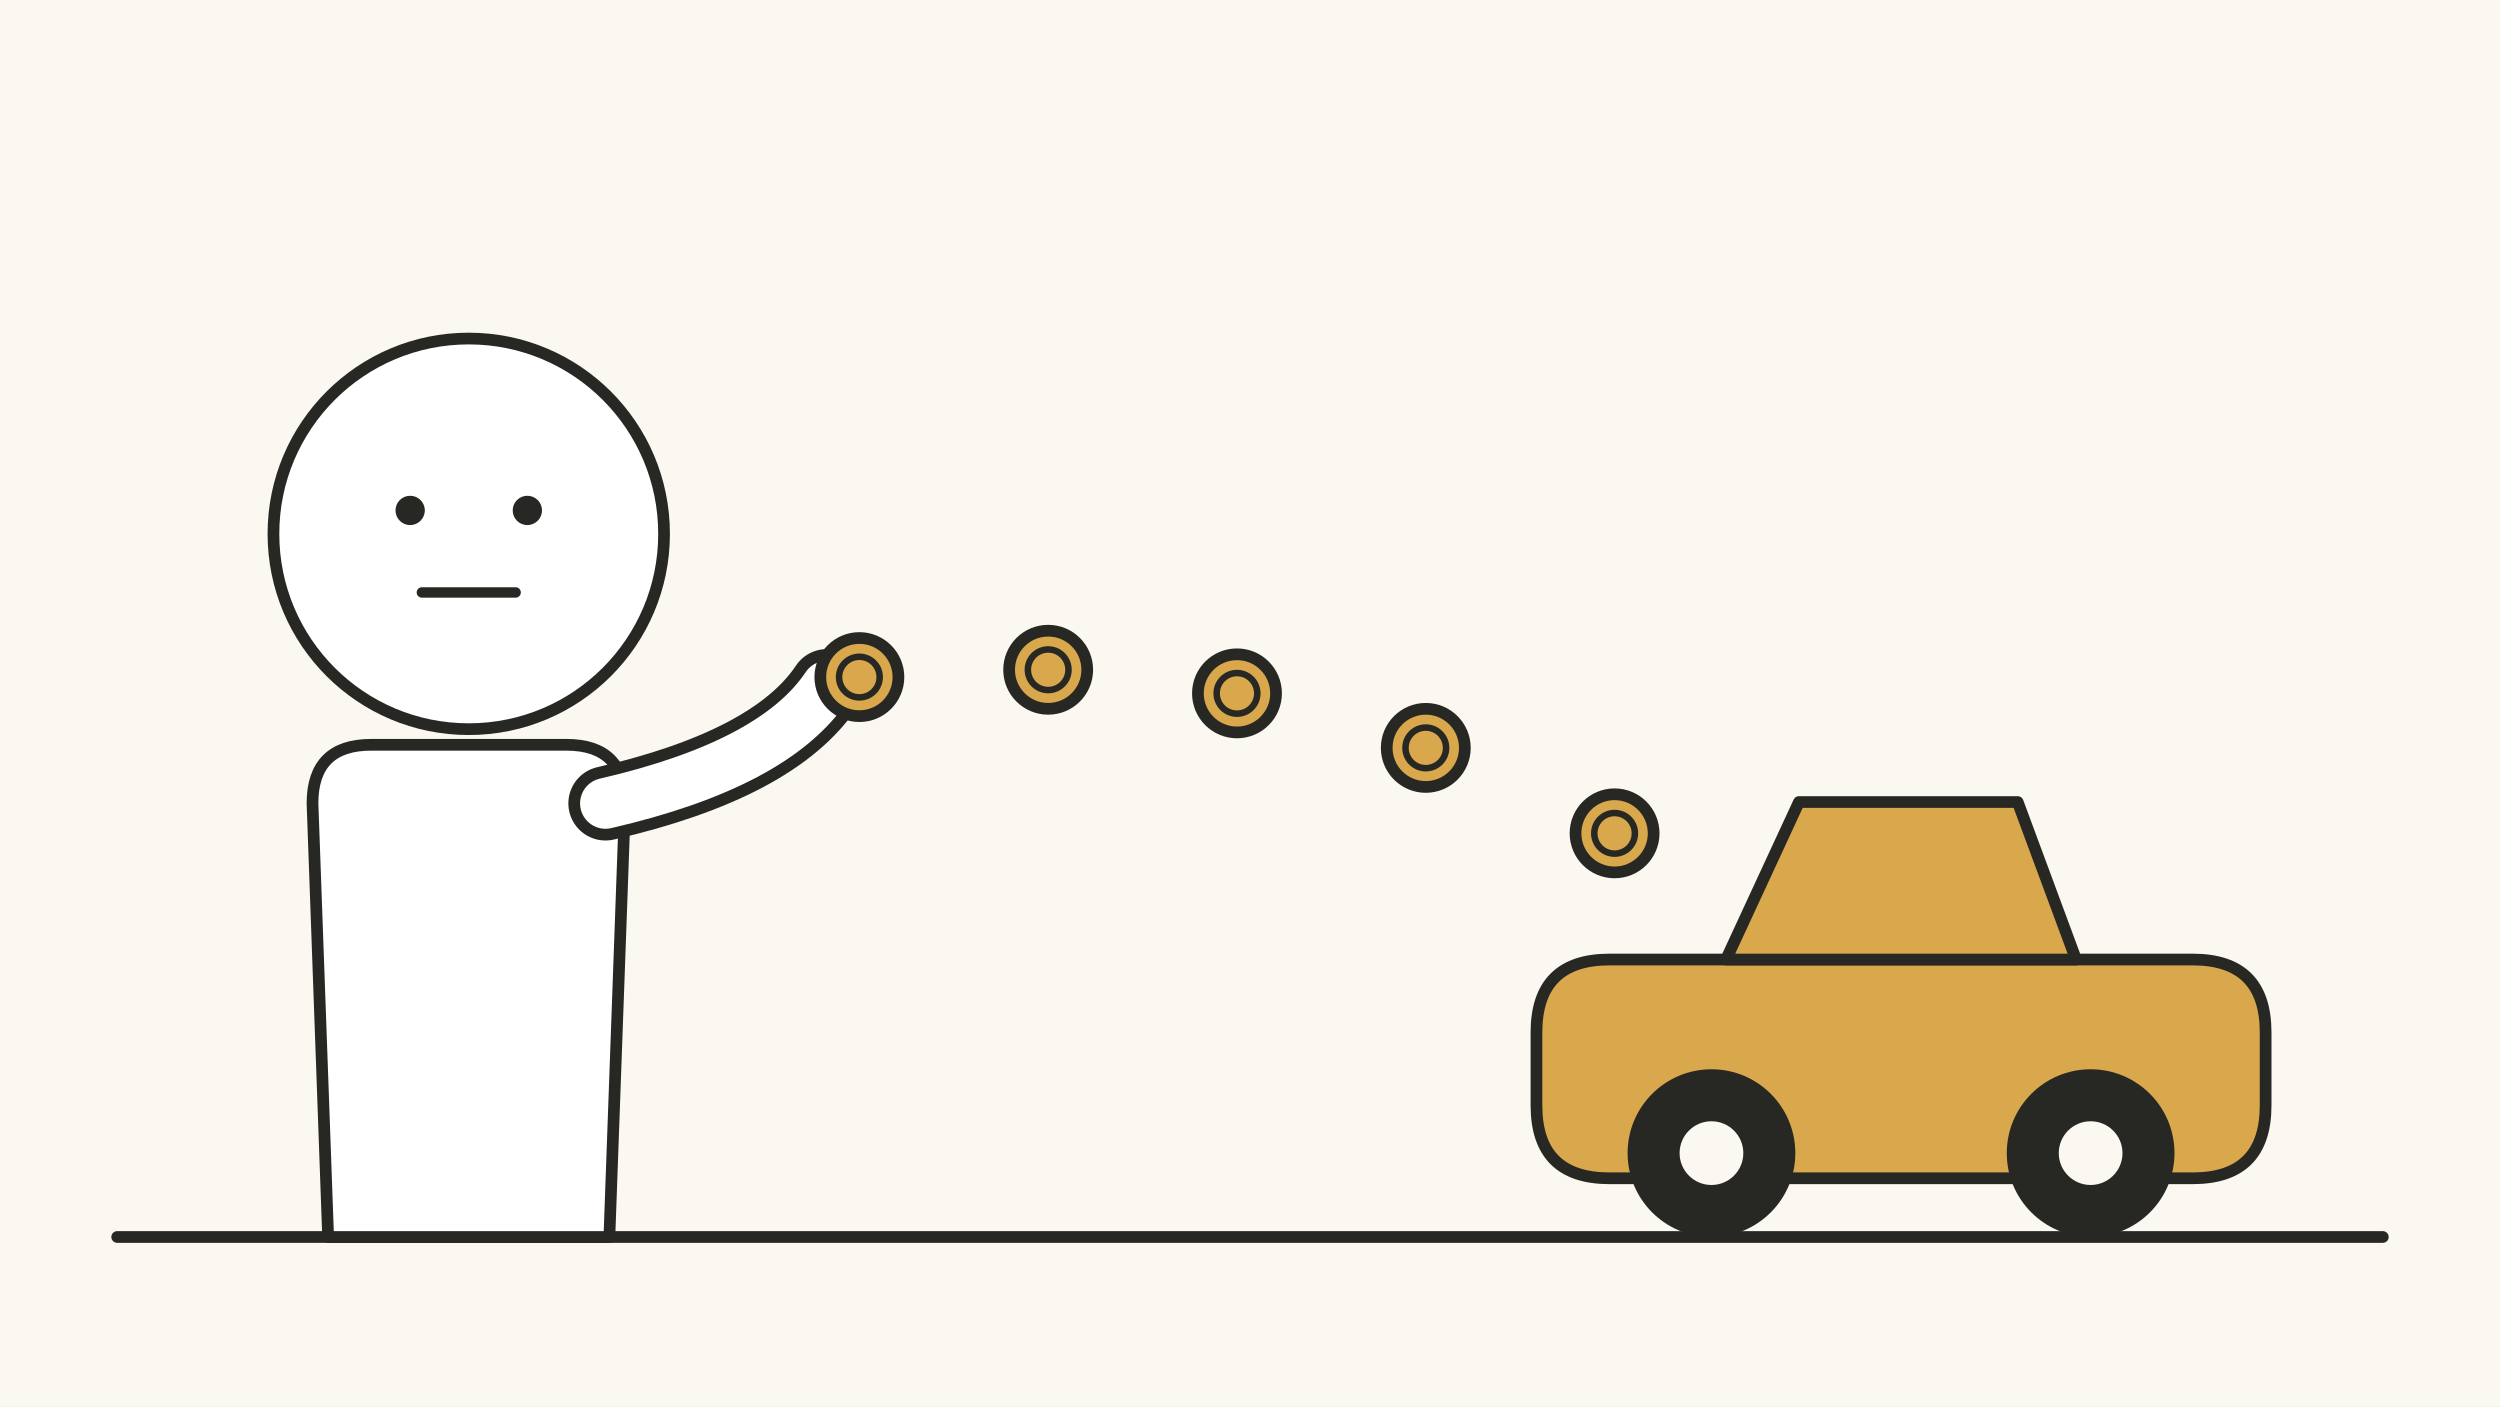
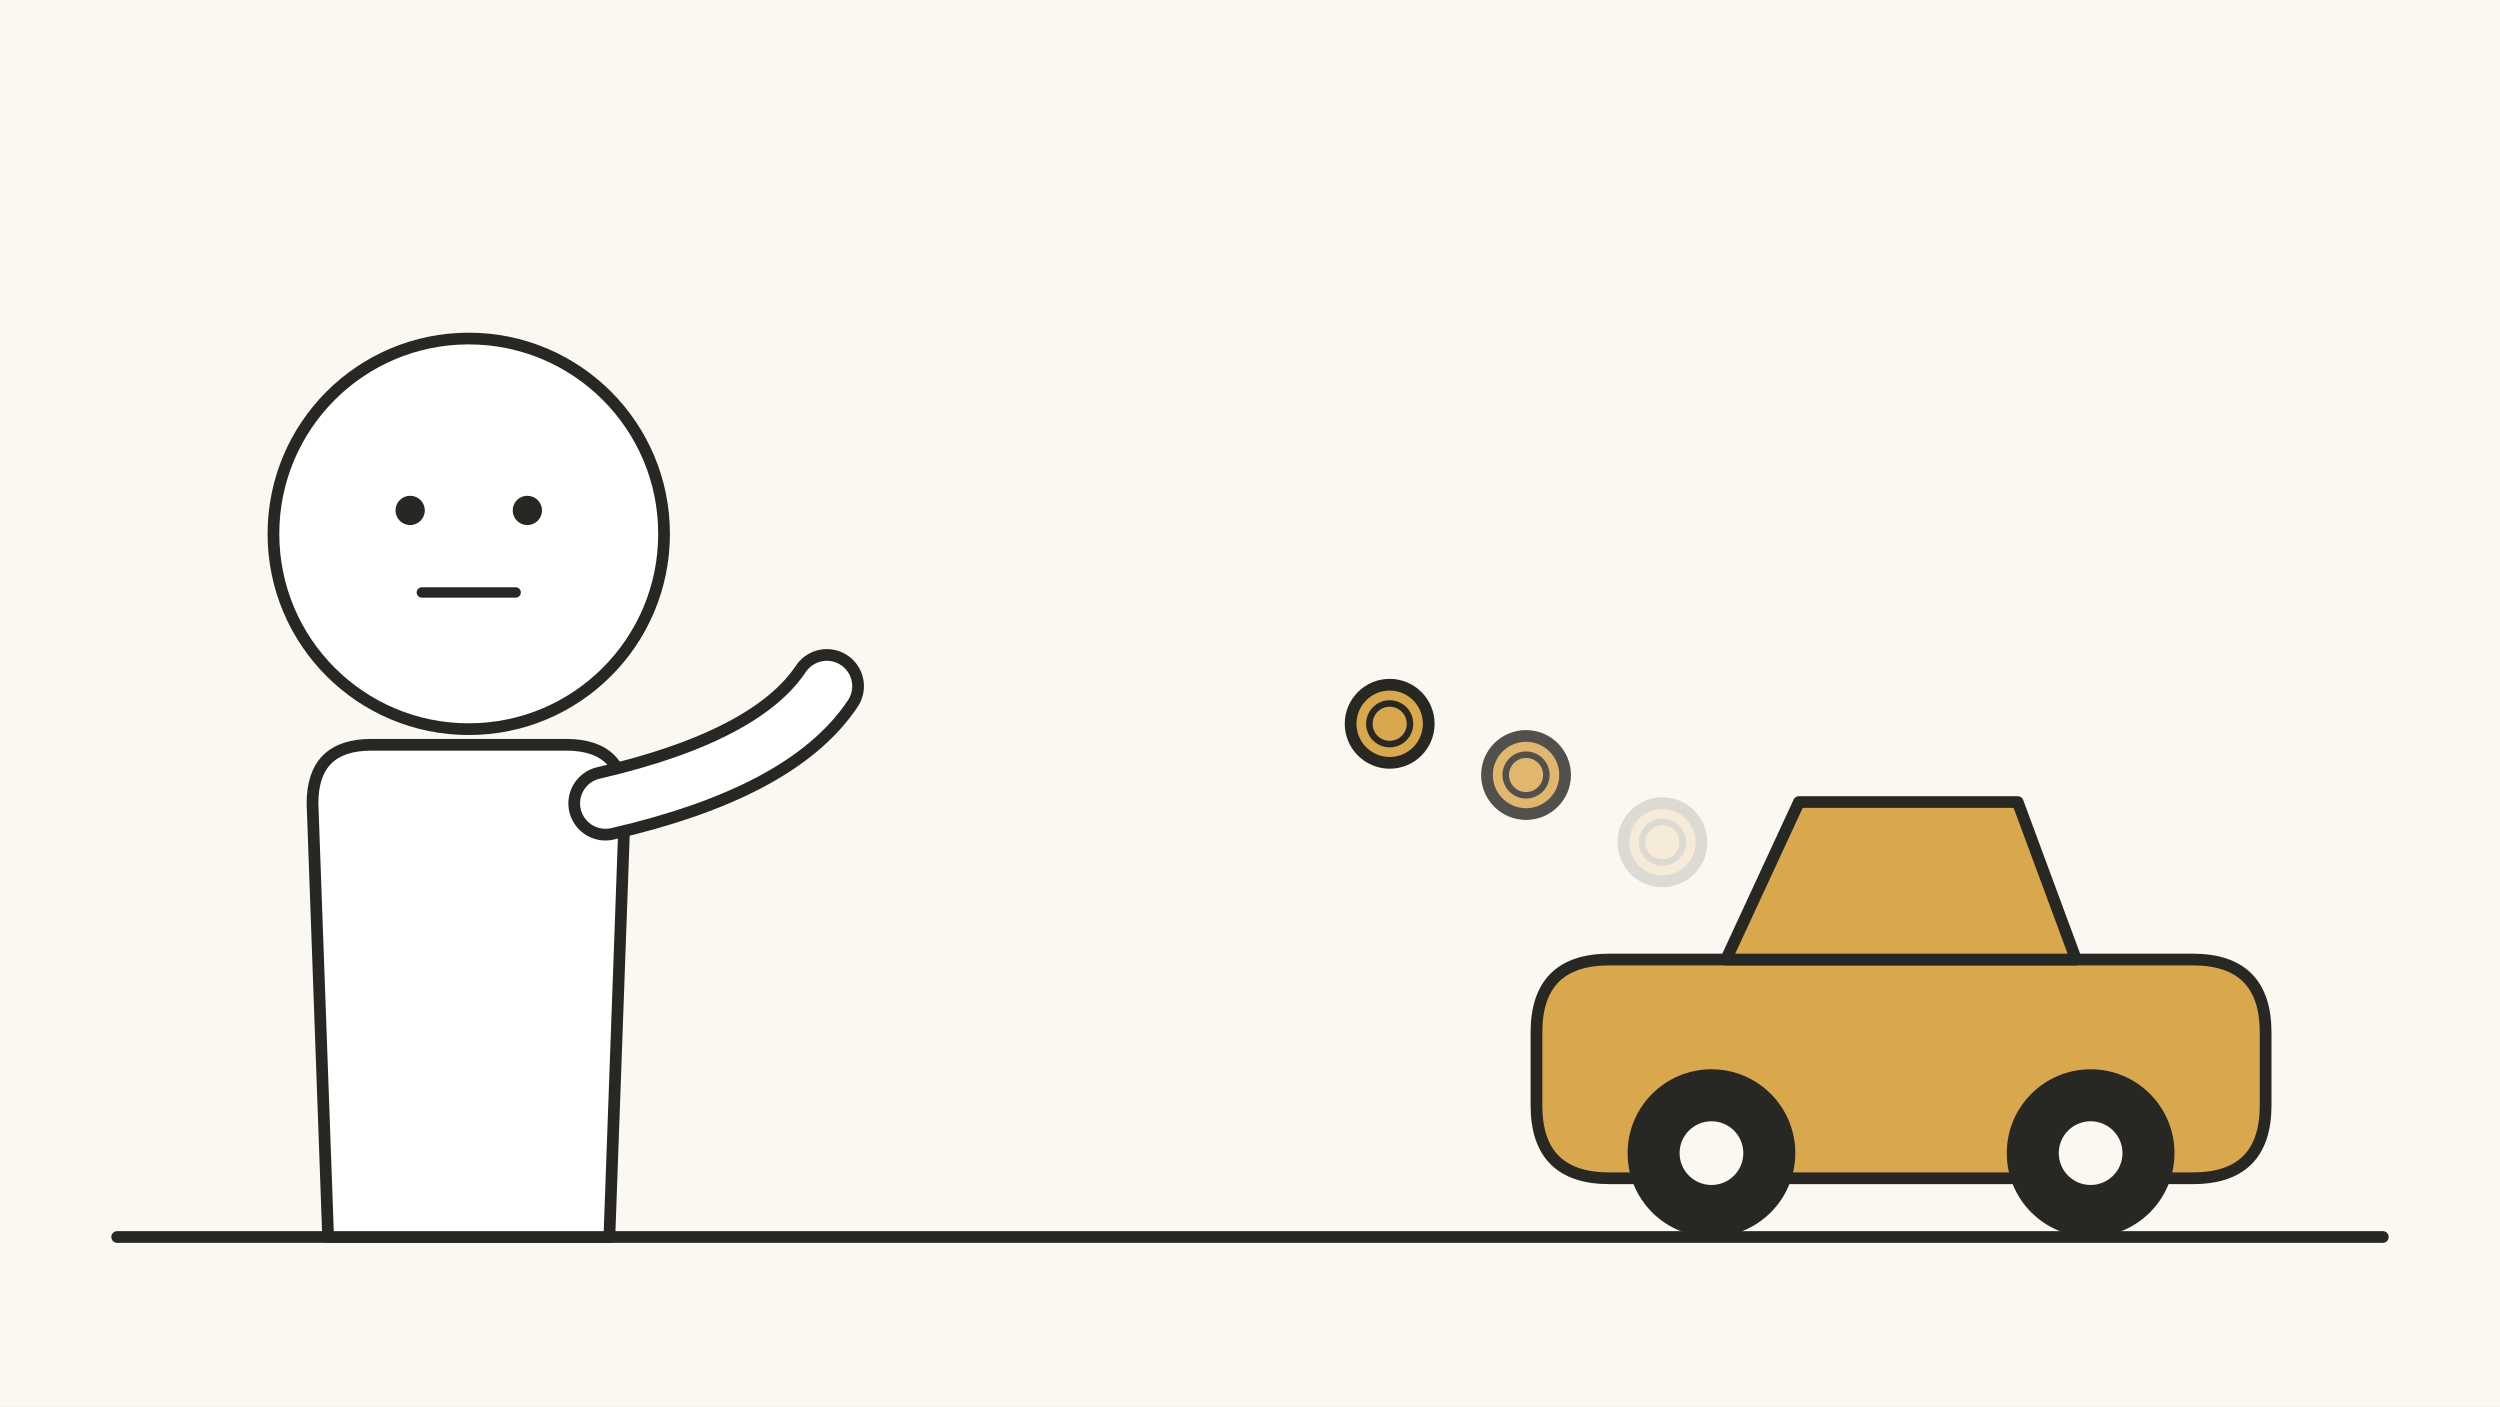
<svg xmlns="http://www.w3.org/2000/svg" width="1920" height="1080" viewBox="0 0 1920 1080">
  <rect width="1920" height="1080" fill="#FBF7F1" />
  <line x1="90" y1="950" x2="1830" y2="950" stroke="#272724" stroke-width="9" stroke-linecap="round" />
  <path d="M 1236.0 904.92 L 1684.0 904.92 Q 1740 904.92 1740 848.92 L 1740 792.92 Q 1740 736.92 1684.0 736.92 L 1236.0 736.92 Q 1180 736.92 1180 792.92 L 1180 848.92 Q 1180 904.92 1236.0 904.92 Z" fill="#D9A84C" stroke="#272724" stroke-width="9" stroke-linejoin="round" stroke-linecap="round" />
  <path d="M 1325.6 736.92 L 1381.6 615.96 L 1549.6 615.96 L 1594.4 736.92 Z" fill="#D9A84C" stroke="#272724" stroke-width="9" stroke-linejoin="round" stroke-linecap="round" />
  <circle cx="1314.4" cy="885.6" r="64.4" fill="#272724" />
  <circle cx="1314.4" cy="885.6" r="24.472" fill="#FBF7F1" />
  <circle cx="1605.6" cy="885.6" r="64.4" fill="#272724" />
  <circle cx="1605.6" cy="885.6" r="24.472" fill="#FBF7F1" />
  <path d="M 252.0 950 L 240.0 617.0 Q 240.0 572.0 285.0 572.0 L 435.0 572.0 Q 480.0 572.0 480.0 617.0 L 468.0 950 Z" fill="#FFFFFF" stroke="#272724" stroke-width="9" stroke-linejoin="round" stroke-linecap="round" />
  <path d="M 465.0 617.0 Q 595.0 587.0 635.0 527.0" fill="none" stroke="#272724" stroke-width="57.0" stroke-linecap="round" stroke-linejoin="round" />
  <path d="M 465.0 617.0 Q 595.0 587.0 635.0 527.0" fill="none" stroke="#FFFFFF" stroke-width="39.0" stroke-linecap="round" stroke-linejoin="round" />
  <circle cx="360" cy="410.0" r="150.0" fill="#FFFFFF" stroke="#272724" stroke-width="9" />
  <circle cx="315.0" cy="392.0" r="11.25" fill="#272724" />
  <circle cx="405.0" cy="392.0" r="11.25" fill="#272724" />
  <line x1="324.0" y1="455.0" x2="396.0" y2="455.0" stroke="#272724" stroke-width="8" stroke-linecap="round" />
-   <circle cx="660.0" cy="520.0" r="30" fill="#D9A84C" stroke="#272724" stroke-width="9" />
-   <circle cx="660.0" cy="520.0" r="15.6" fill="none" stroke="#272724" stroke-width="5" />
-   <circle cx="805.0" cy="514.375" r="30" fill="#D9A84C" stroke="#272724" stroke-width="9" />
-   <circle cx="805.0" cy="514.375" r="15.6" fill="none" stroke="#272724" stroke-width="5" />
-   <circle cx="950.0" cy="532.5" r="30" fill="#D9A84C" stroke="#272724" stroke-width="9" />
-   <circle cx="950.0" cy="532.5" r="15.6" fill="none" stroke="#272724" stroke-width="5" />
-   <circle cx="1095.0" cy="574.375" r="30" fill="#D9A84C" stroke="#272724" stroke-width="9" />
-   <circle cx="1095.0" cy="574.375" r="15.6" fill="none" stroke="#272724" stroke-width="5" />
-   <circle cx="1240.0" cy="640.0" r="30" fill="#D9A84C" stroke="#272724" stroke-width="9" />
-   <circle cx="1240.0" cy="640.0" r="15.6" fill="none" stroke="#272724" stroke-width="5" />
+   <g opacity="0.145">
+     <circle cx="1276.727" cy="646.85" r="30" fill="#D9A84C" stroke="#272724" stroke-width="9" />
+     <circle cx="1276.727" cy="646.85" r="15.6" fill="none" stroke="#272724" stroke-width="5" />
+   </g>
+   <g opacity="0.8">
+     <circle cx="1172.0" cy="595.2" r="30" fill="#D9A84C" stroke="#272724" stroke-width="9" />
+     <circle cx="1172.0" cy="595.2" r="15.6" fill="none" stroke="#272724" stroke-width="5" />
+   </g>
+   <g opacity="1.0">
+     <circle cx="1067.273" cy="555.868" r="30" fill="#D9A84C" stroke="#272724" stroke-width="9" />
+     <circle cx="1067.273" cy="555.868" r="15.6" fill="none" stroke="#272724" stroke-width="5" />
+   </g>
</svg>
